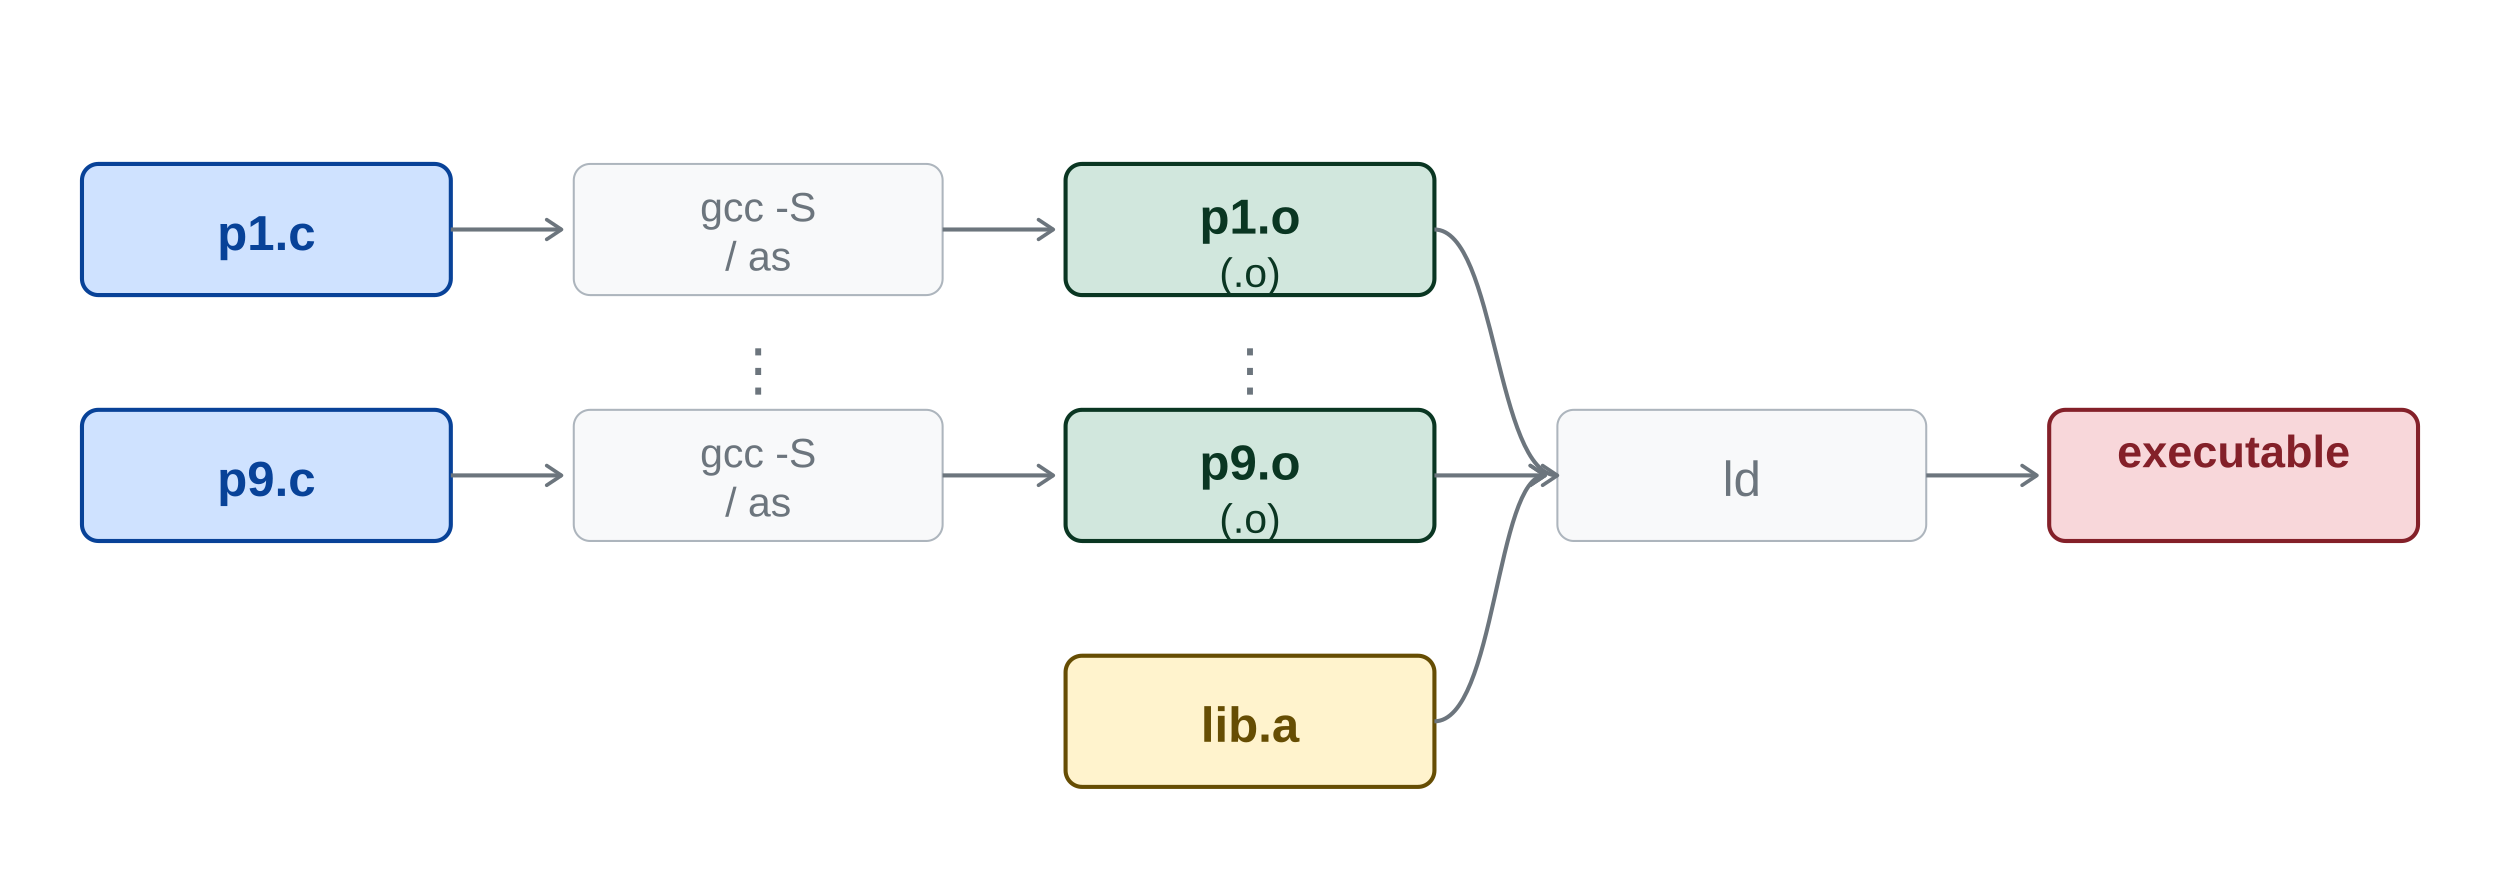
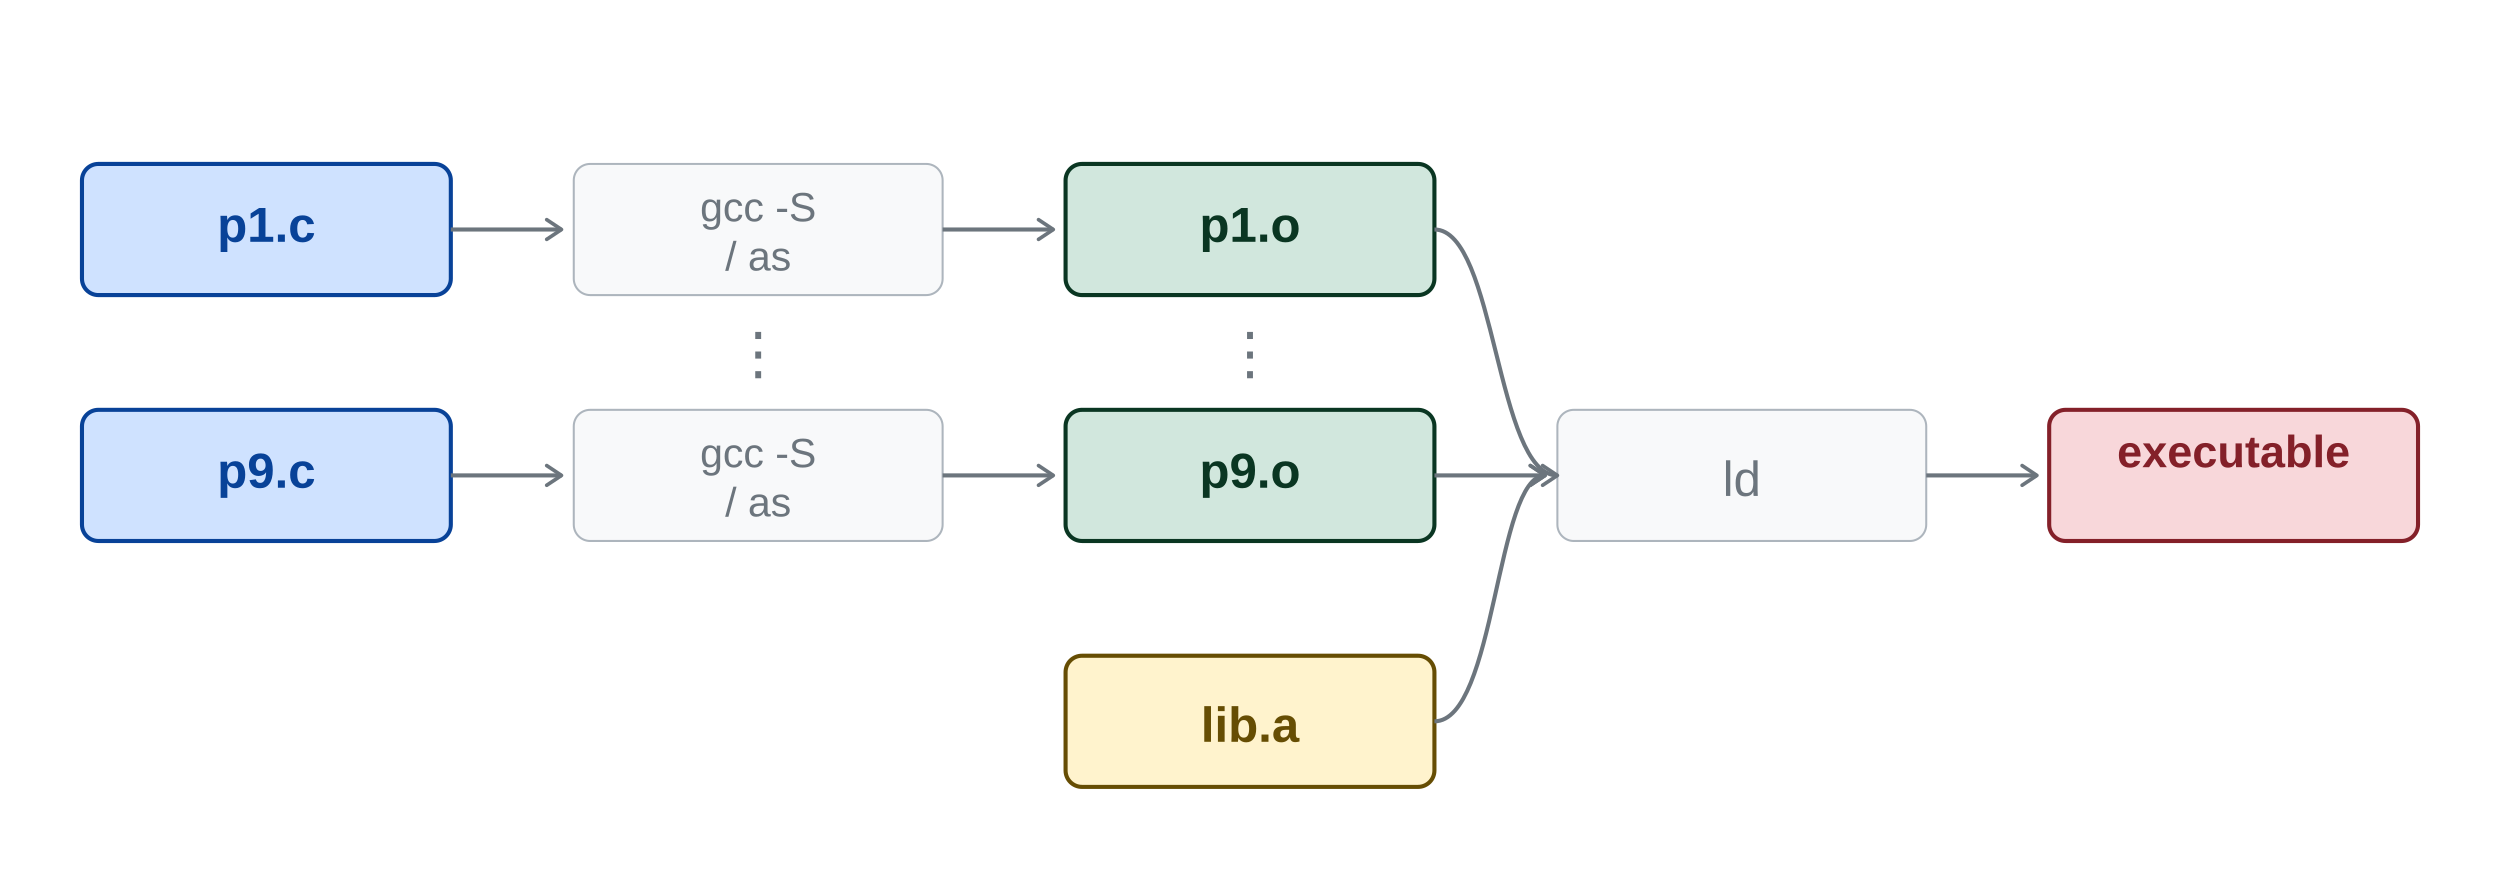
- <svg xmlns="http://www.w3.org/2000/svg" width="610" height="212" viewBox="0 0 610 212" font-family="'Liberation Sans', Arial, Helvetica, sans-serif" role="img" version="1.1">
-   <defs>
+ <svg xmlns="http://www.w3.org/2000/svg" width="610" height="212" viewBox="0 0 610 212" font-family="'Liberation Sans', Arial, Helvetica, sans-serif" role="img" version="1.1" id="svg19">
+   <defs id="defs1">
    <marker id="arrow" viewBox="0 0 10 10" refX="8" refY="5" markerWidth="6" markerHeight="6" orient="auto-start-reverse">
-       <path d="M 2,1 8,5 2,9" fill="none" stroke="#6c757d" stroke-width="1.5" stroke-linecap="round" stroke-linejoin="round" />
+       <path d="M 2,1 8,5 2,9" fill="none" stroke="#6c757d" stroke-width="1.5" stroke-linecap="round" stroke-linejoin="round" id="path1" />
    </marker>
  </defs>
-   <rect x="20" y="40" width="90" height="32" rx="4" fill="#cfe2ff" stroke="#084298" stroke-width="1" />
-   <text x="65" y="61" text-anchor="middle" font-size="12" font-weight="bold" fill="#084298">p1.c</text>
-   <rect x="20" y="100" width="90" height="32" rx="4" fill="#cfe2ff" stroke="#084298" stroke-width="1" />
-   <text x="65" y="121" text-anchor="middle" font-size="12" font-weight="bold" fill="#084298">p9.c</text>
-   <rect x="260" y="160" width="90" height="32" rx="4" fill="#fff3cd" stroke="#664d03" stroke-width="1" />
-   <text x="305" y="181" text-anchor="middle" font-size="12" font-weight="bold" fill="#664d03">lib.a</text>
-   <rect x="140" y="40" width="90" height="32" rx="4" fill="#f8f9fa" stroke="#adb5bd" stroke-width="0.5" />
-   <text x="185" y="54" text-anchor="middle" font-size="10" fill="#6c757d">gcc -S</text>
-   <text x="185" y="66" text-anchor="middle" font-size="10" fill="#6c757d">/ as</text>
-   <rect x="140" y="100" width="90" height="32" rx="4" fill="#f8f9fa" stroke="#adb5bd" stroke-width="0.5" />
-   <text x="185" y="114" text-anchor="middle" font-size="10" fill="#6c757d">gcc -S</text>
-   <text x="185" y="126" text-anchor="middle" font-size="10" fill="#6c757d">/ as</text>
-   <rect x="260" y="40" width="90" height="32" rx="4" fill="#d1e7dd" stroke="#0a3622" stroke-width="1" />
-   <text x="305" y="57" text-anchor="middle" font-size="12" font-weight="bold" fill="#0a3622">p1.o</text>
-   <text x="305" y="70" text-anchor="middle" font-size="10" fill="#0a3622">(.o)</text>
-   <rect x="260" y="100" width="90" height="32" rx="4" fill="#d1e7dd" stroke="#0a3622" stroke-width="1" />
-   <text x="305" y="117" text-anchor="middle" font-size="12" font-weight="bold" fill="#0a3622">p9.o</text>
-   <text x="305" y="130" text-anchor="middle" font-size="10" fill="#0a3622">(.o)</text>
-   <rect x="380" y="100" width="90" height="32" rx="4" fill="#f8f9fa" stroke="#adb5bd" stroke-width="0.5" />
-   <text x="425" y="121" text-anchor="middle" font-size="12" fill="#6c757d">ld</text>
-   <rect x="500" y="100" width="90" height="32" rx="4" fill="#f8d7da" stroke="#842029" stroke-width="1" />
-   <text x="545" y="114" text-anchor="middle" font-size="11" font-weight="bold" fill="#842029">executable</text>
-   <line x1="110" y1="56" x2="137" y2="56" stroke="#6c757d" stroke-width="1" marker-end="url(#arrow)" />
-   <line x1="110" y1="116" x2="137" y2="116" stroke="#6c757d" stroke-width="1" marker-end="url(#arrow)" />
-   <line x1="230" y1="56" x2="257" y2="56" stroke="#6c757d" stroke-width="1" marker-end="url(#arrow)" />
-   <line x1="230" y1="116" x2="257" y2="116" stroke="#6c757d" stroke-width="1" marker-end="url(#arrow)" />
-   <line x1="470" y1="116" x2="497" y2="116" stroke="#6c757d" stroke-width="1" marker-end="url(#arrow)" />
-   <path d="M 350,56 C 365,56 365,116 380,116" fill="none" stroke="#6c757d" stroke-width="1" marker-end="url(#arrow)" />
-   <line x1="350" y1="116" x2="377" y2="116" stroke="#6c757d" stroke-width="1" marker-end="url(#arrow)" />
-   <path d="M 350,176 C 365,176 365,116 377,116" fill="none" stroke="#6c757d" stroke-width="1" marker-end="url(#arrow)" />
-   <text x="185" y="95" text-anchor="middle" font-size="14" fill="#6c757d">⋮</text>
-   <text x="305" y="95" text-anchor="middle" font-size="14" fill="#6c757d">⋮</text>
+   <rect x="20" y="40" width="90" height="32" rx="4" fill="#cfe2ff" stroke="#084298" stroke-width="1" id="rect1" />
+   <text x="65" y="59" text-anchor="middle" font-size="12px" font-weight="bold" fill="#084298" id="text1">p1.c</text>
+   <rect x="20" y="100" width="90" height="32" rx="4" fill="#cfe2ff" stroke="#084298" stroke-width="1" id="rect2" />
+   <text x="65" y="119" text-anchor="middle" font-size="12px" font-weight="bold" fill="#084298" id="text2">p9.c</text>
+   <rect x="260" y="160" width="90" height="32" rx="4" fill="#fff3cd" stroke="#664d03" stroke-width="1" id="rect3" />
+   <text x="305" y="181" text-anchor="middle" font-size="12" font-weight="bold" fill="#664d03" id="text3">lib.a</text>
+   <rect x="140" y="40" width="90" height="32" rx="4" fill="#f8f9fa" stroke="#adb5bd" stroke-width="0.5" id="rect4" />
+   <text x="185" y="54" text-anchor="middle" font-size="10" fill="#6c757d" id="text4">gcc -S</text>
+   <text x="185" y="66" text-anchor="middle" font-size="10" fill="#6c757d" id="text5">/ as</text>
+   <rect x="140" y="100" width="90" height="32" rx="4" fill="#f8f9fa" stroke="#adb5bd" stroke-width="0.5" id="rect5" />
+   <text x="185" y="114" text-anchor="middle" font-size="10" fill="#6c757d" id="text6">gcc -S</text>
+   <text x="185" y="126" text-anchor="middle" font-size="10" fill="#6c757d" id="text7">/ as</text>
+   <rect x="260" y="40" width="90" height="32" rx="4" fill="#d1e7dd" stroke="#0a3622" stroke-width="1" id="rect7" />
+   <text x="305" y="59" text-anchor="middle" font-size="12px" font-weight="bold" fill="#0a3622" id="text8">p1.o</text>
+   <rect x="260" y="100" width="90" height="32" rx="4" fill="#d1e7dd" stroke="#0a3622" stroke-width="1" id="rect9" />
+   <text x="305" y="119" text-anchor="middle" font-size="12px" font-weight="bold" fill="#0a3622" id="text10">p9.o</text>
+   <rect x="380" y="100" width="90" height="32" rx="4" fill="#f8f9fa" stroke="#adb5bd" stroke-width="0.5" id="rect11" />
+   <text x="425" y="121" text-anchor="middle" font-size="12" fill="#6c757d" id="text12">ld</text>
+   <rect x="500" y="100" width="90" height="32" rx="4" fill="#f8d7da" stroke="#842029" stroke-width="1" id="rect12" />
+   <text x="545" y="114" text-anchor="middle" font-size="11" font-weight="bold" fill="#842029" id="text13">executable</text>
+   <line x1="110" y1="56" x2="137" y2="56" stroke="#6c757d" stroke-width="1" marker-end="url(#arrow)" id="line13" />
+   <line x1="110" y1="116" x2="137" y2="116" stroke="#6c757d" stroke-width="1" marker-end="url(#arrow)" id="line14" />
+   <line x1="230" y1="56" x2="257" y2="56" stroke="#6c757d" stroke-width="1" marker-end="url(#arrow)" id="line15" />
+   <line x1="230" y1="116" x2="257" y2="116" stroke="#6c757d" stroke-width="1" marker-end="url(#arrow)" id="line16" />
+   <line x1="470" y1="116" x2="497" y2="116" stroke="#6c757d" stroke-width="1" marker-end="url(#arrow)" id="line17" />
+   <path d="M 350,56 C 365,56 365,116 380,116" fill="none" stroke="#6c757d" stroke-width="1" marker-end="url(#arrow)" id="path17" />
+   <line x1="350" y1="116" x2="377" y2="116" stroke="#6c757d" stroke-width="1" marker-end="url(#arrow)" id="line18" />
+   <path d="M 350,176 C 365,176 365,116 377,116" fill="none" stroke="#6c757d" stroke-width="1" marker-end="url(#arrow)" id="path18" />
+   <text x="185" y="91" text-anchor="middle" font-size="14px" fill="#6c757d" id="text18">⋮</text>
+   <text x="305" y="91" text-anchor="middle" font-size="14px" fill="#6c757d" id="text19">⋮</text>
</svg>
